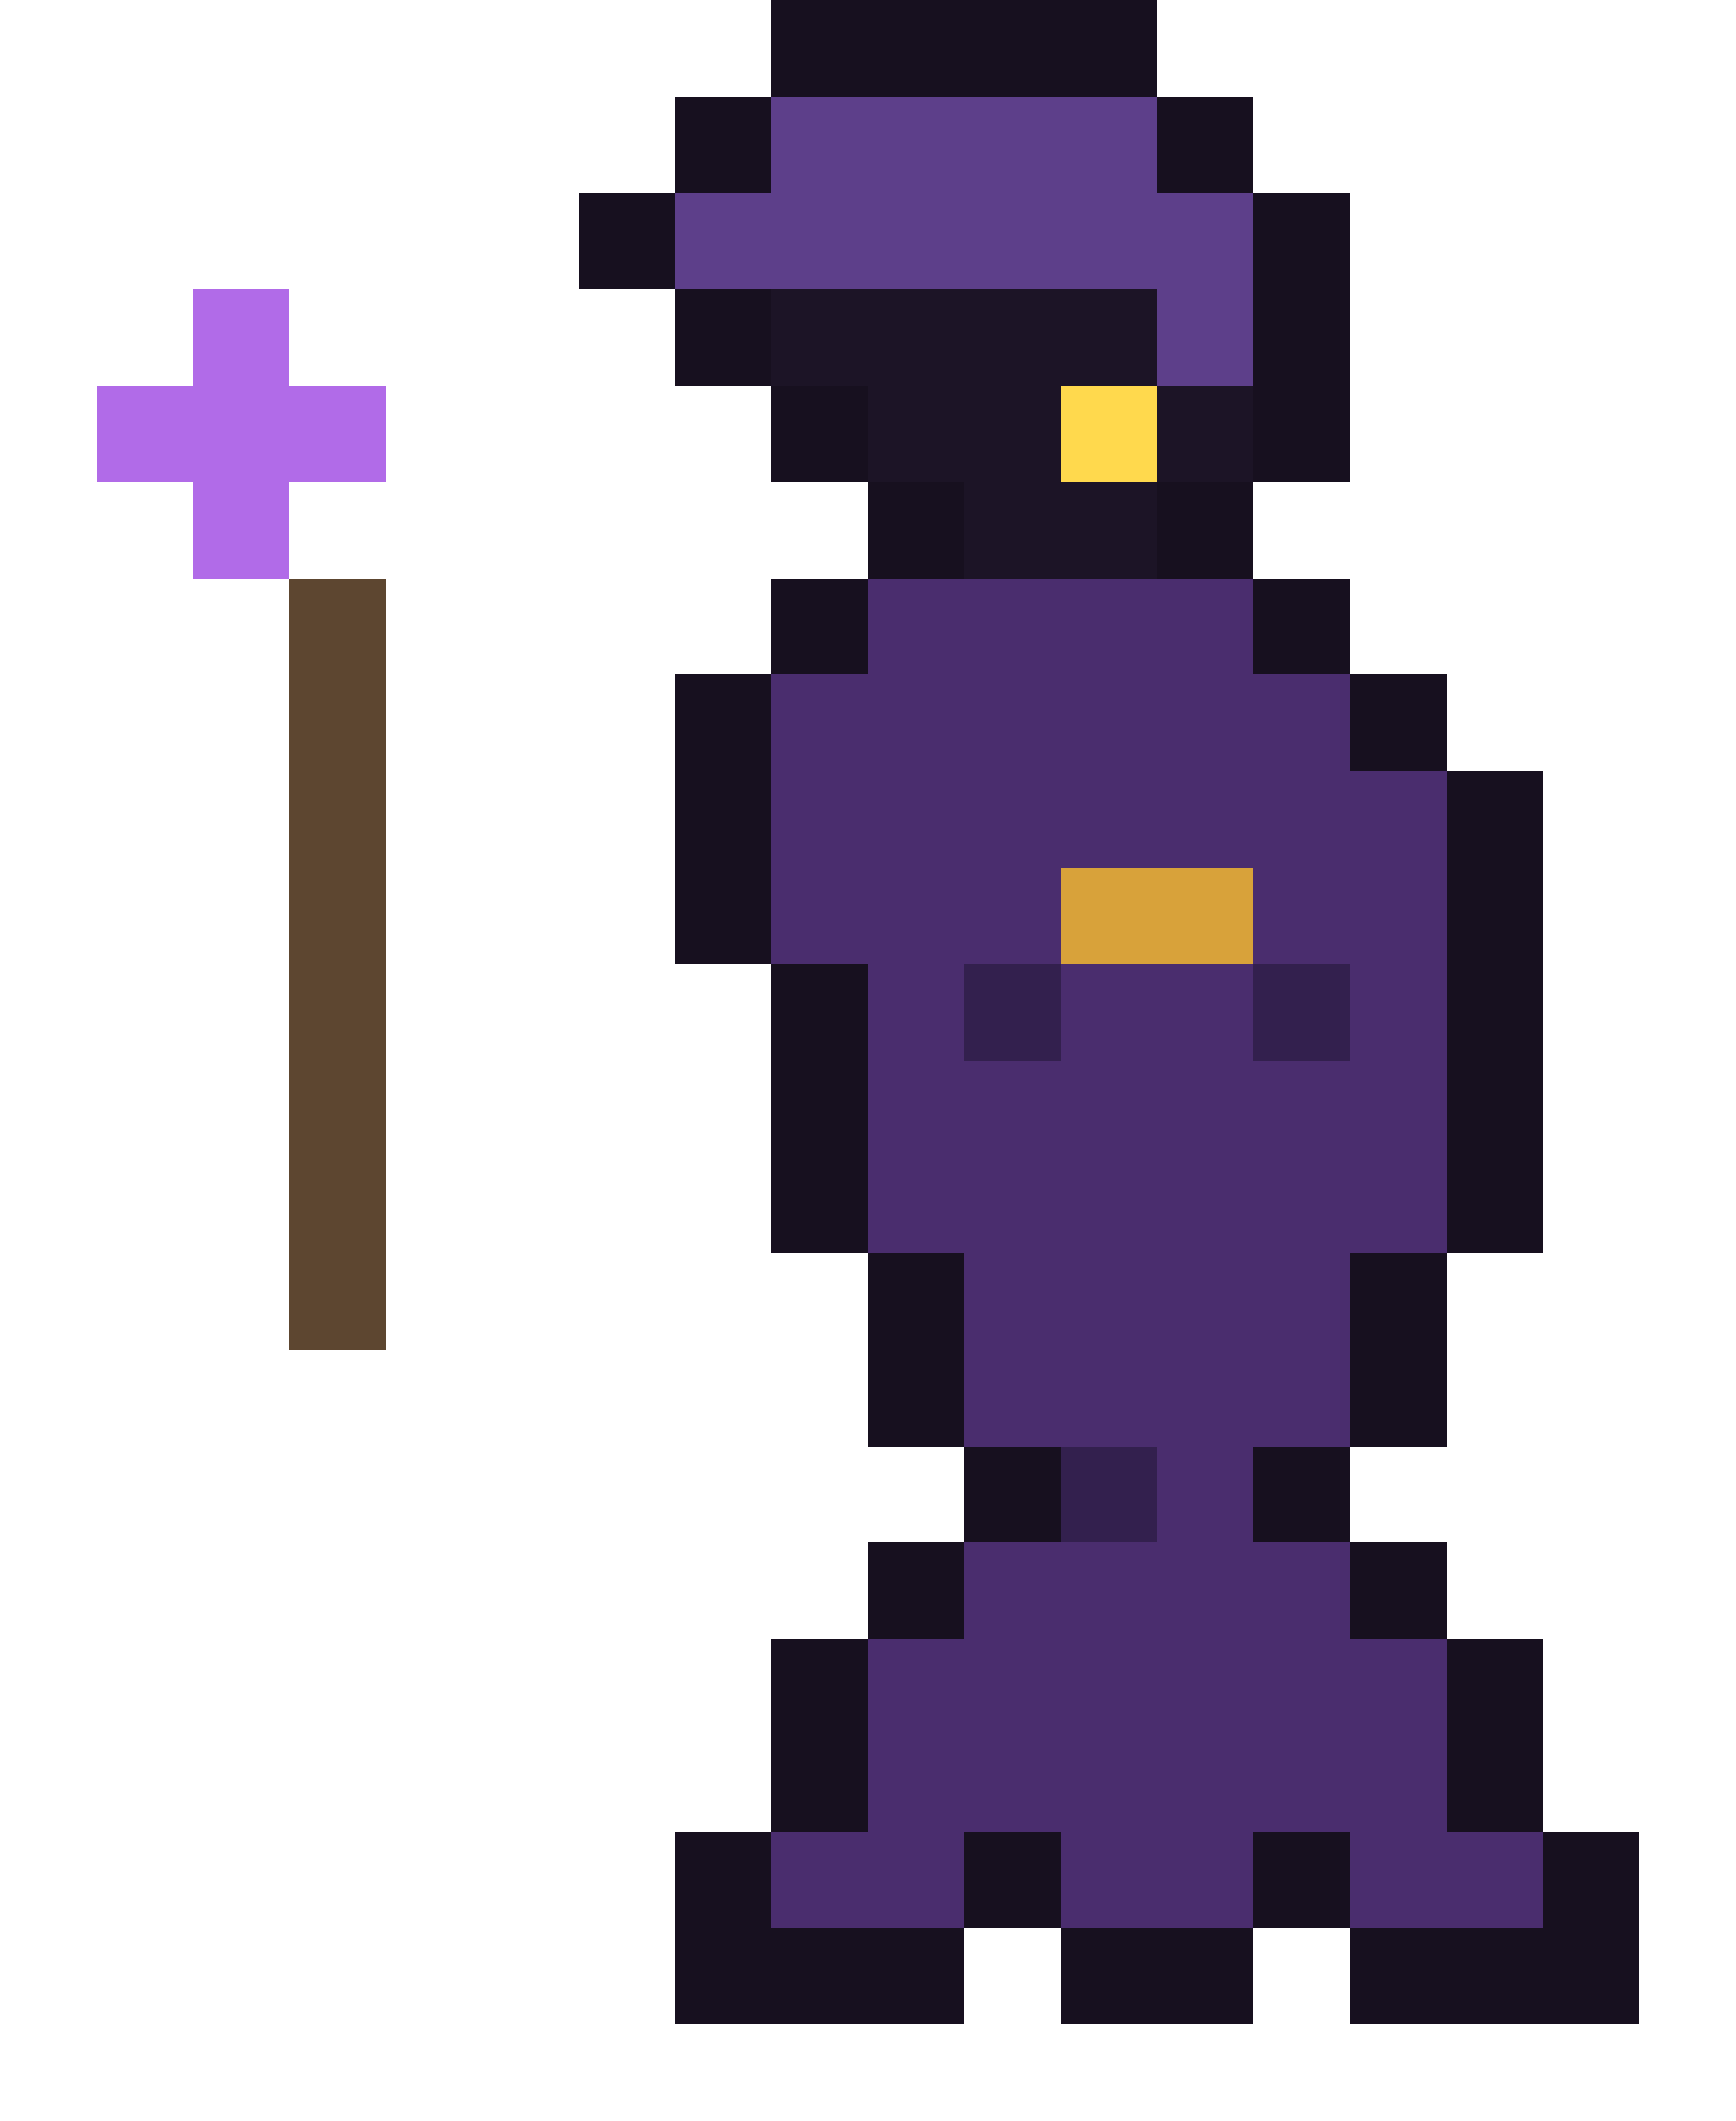
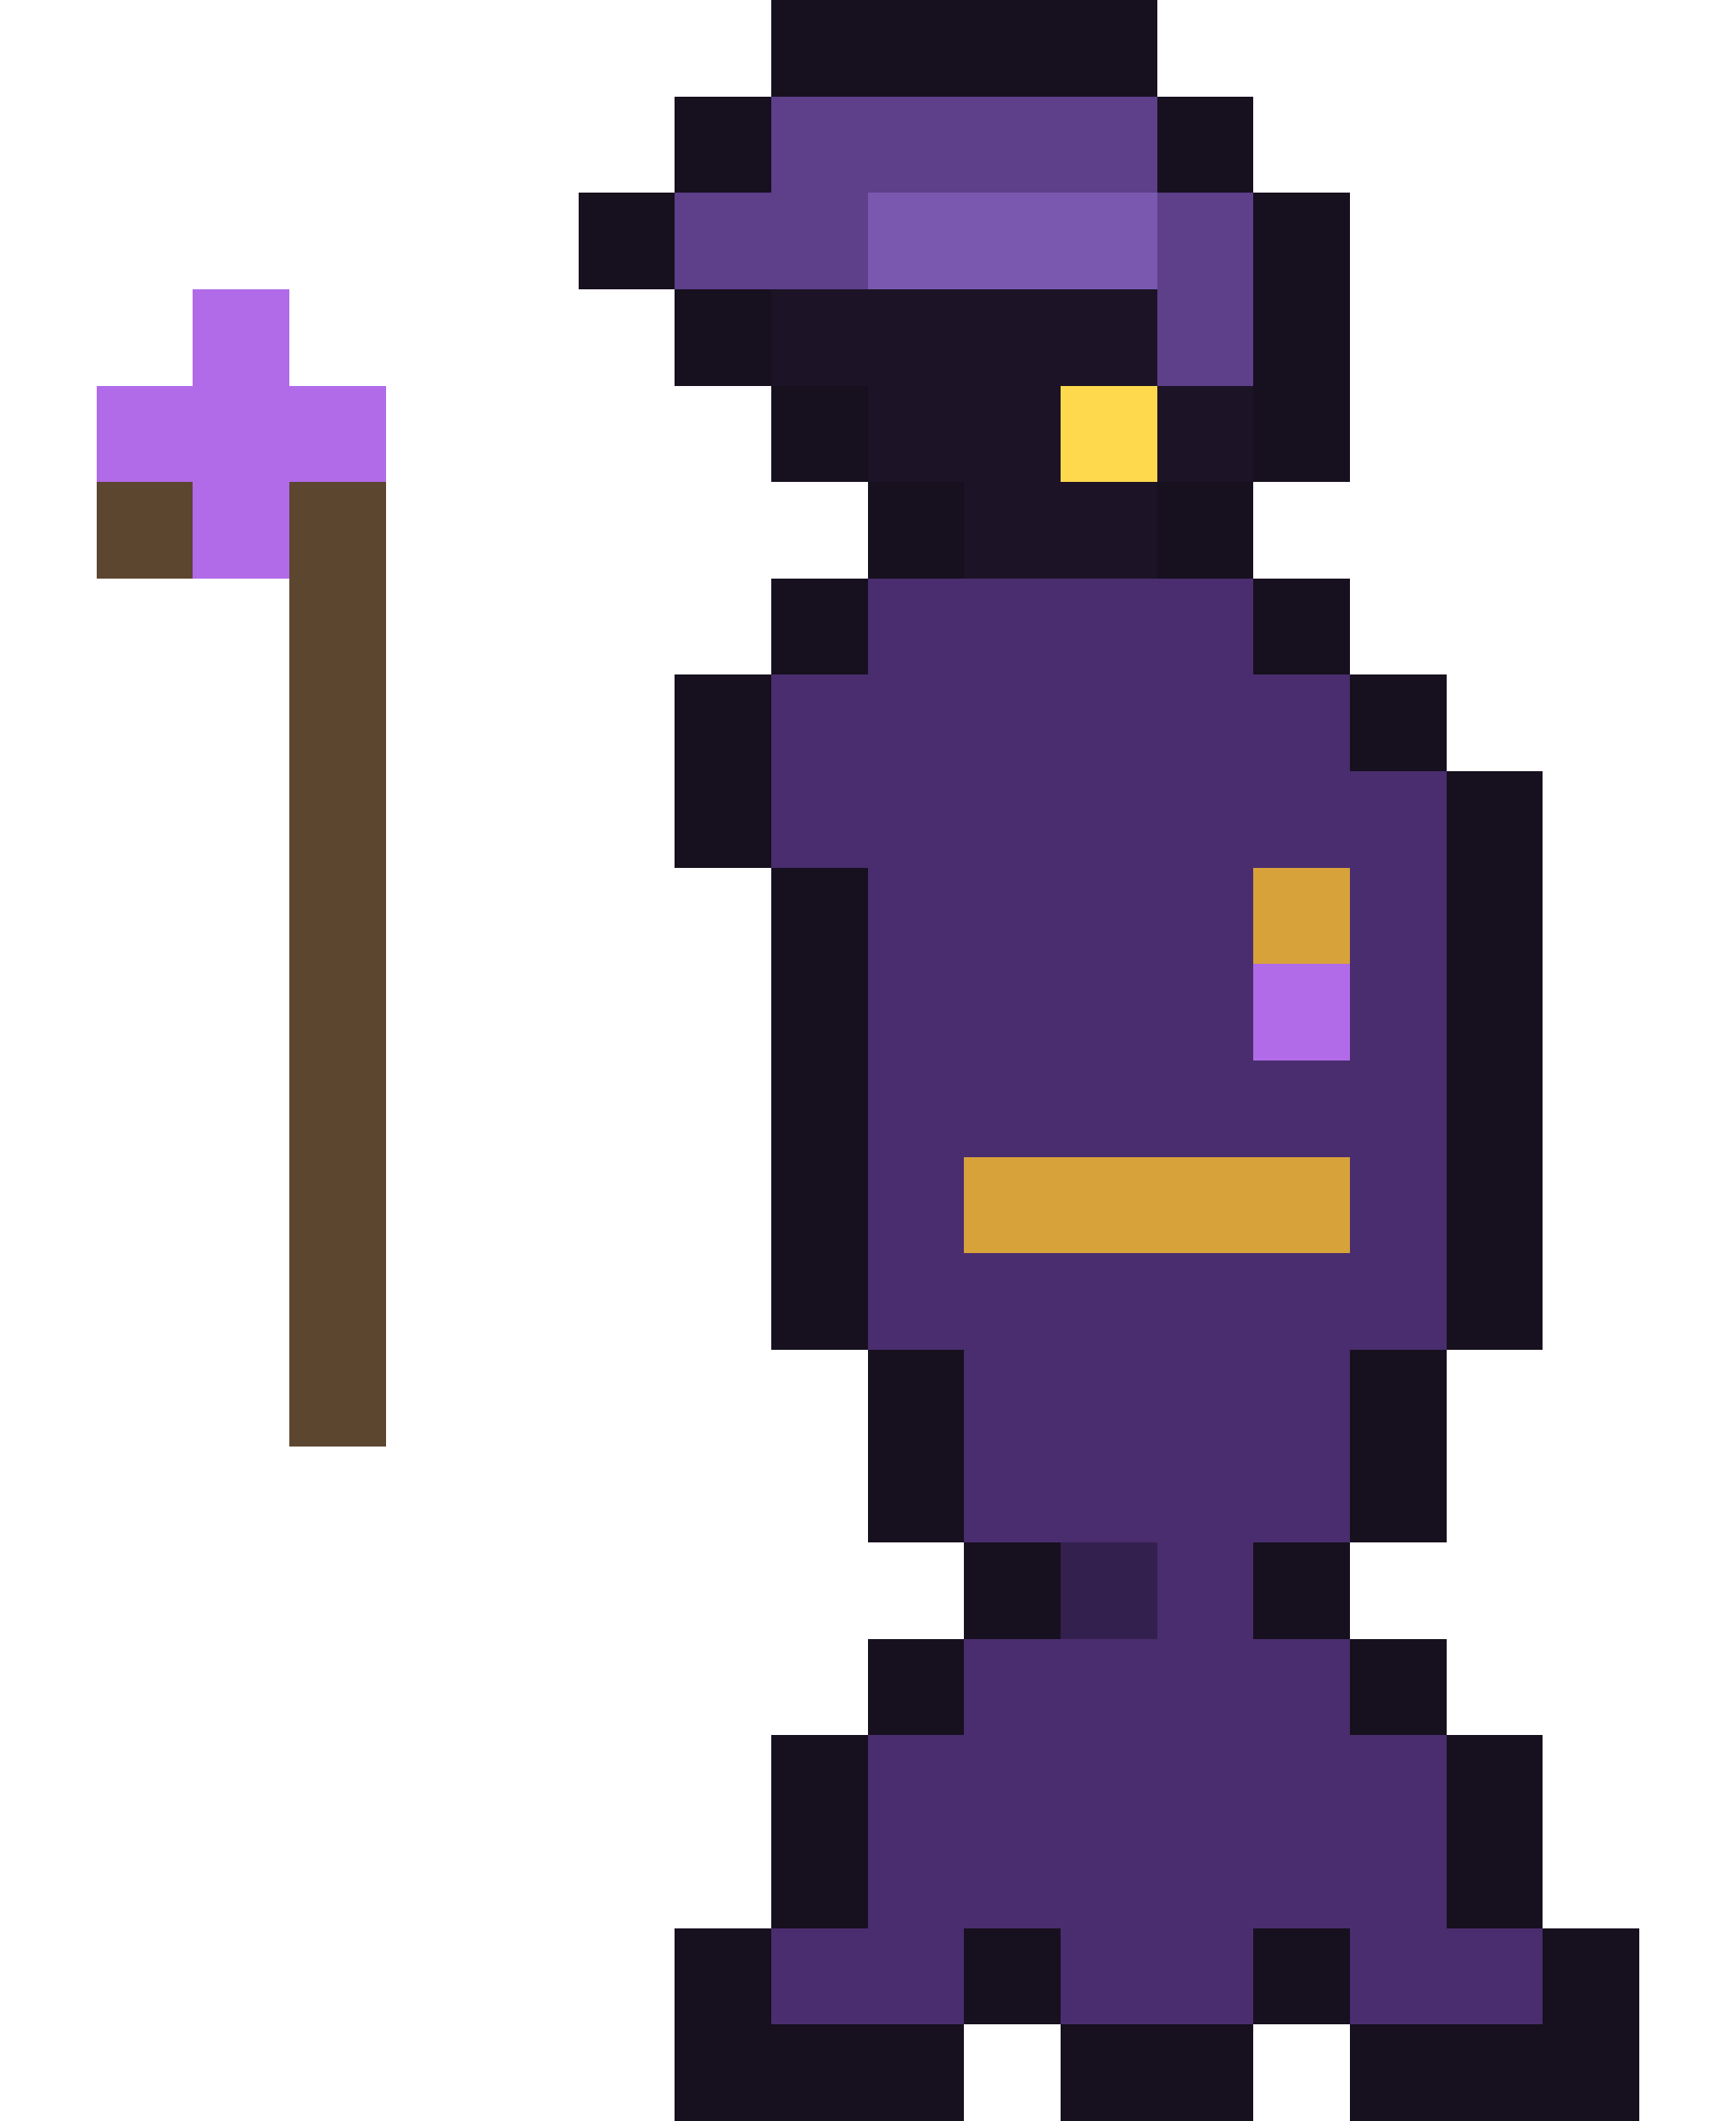
<svg xmlns="http://www.w3.org/2000/svg" width="18" height="22" viewBox="0 0 18 22" shape-rendering="crispEdges">
  <rect x="8" y="0" width="4" height="1" fill="#17101f" />
  <rect x="7" y="1" width="1" height="1" fill="#17101f" />
  <rect x="8" y="1" width="4" height="1" fill="#5d3f8a" />
  <rect x="12" y="1" width="1" height="1" fill="#17101f" />
  <rect x="6" y="2" width="1" height="1" fill="#17101f" />
-   <rect x="7" y="2" width="6" height="1" fill="#5d3f8a" />
+   <rect x="7" y="2" width="2" height="1" fill="#5d3f8a" />
+   <rect x="9" y="2" width="3" height="1" fill="#7a58b0" />
+   <rect x="12" y="2" width="1" height="1" fill="#5d3f8a" />
  <rect x="13" y="2" width="1" height="1" fill="#17101f" />
  <rect x="2" y="3" width="1" height="1" fill="#b16be8" />
  <rect x="7" y="3" width="1" height="1" fill="#17101f" />
  <rect x="8" y="3" width="4" height="1" fill="#1c1426" />
  <rect x="12" y="3" width="1" height="1" fill="#5d3f8a" />
  <rect x="13" y="3" width="1" height="1" fill="#17101f" />
  <rect x="1" y="4" width="3" height="1" fill="#b16be8" />
  <rect x="8" y="4" width="1" height="1" fill="#17101f" />
  <rect x="9" y="4" width="2" height="1" fill="#1c1426" />
  <rect x="11" y="4" width="1" height="1" fill="#ffd94d" />
  <rect x="12" y="4" width="1" height="1" fill="#1c1426" />
  <rect x="13" y="4" width="1" height="1" fill="#17101f" />
+   <rect x="1" y="5" width="1" height="1" fill="#5d4630" />
  <rect x="2" y="5" width="1" height="1" fill="#b16be8" />
+   <rect x="3" y="5" width="1" height="1" fill="#5d4630" />
  <rect x="9" y="5" width="1" height="1" fill="#17101f" />
  <rect x="10" y="5" width="2" height="1" fill="#1c1426" />
  <rect x="12" y="5" width="1" height="1" fill="#17101f" />
  <rect x="3" y="6" width="1" height="1" fill="#5d4630" />
  <rect x="8" y="6" width="1" height="1" fill="#17101f" />
  <rect x="9" y="6" width="4" height="1" fill="#4a2d6e" />
  <rect x="13" y="6" width="1" height="1" fill="#17101f" />
  <rect x="3" y="7" width="1" height="1" fill="#5d4630" />
  <rect x="7" y="7" width="1" height="1" fill="#17101f" />
  <rect x="8" y="7" width="6" height="1" fill="#4a2d6e" />
  <rect x="14" y="7" width="1" height="1" fill="#17101f" />
  <rect x="3" y="8" width="1" height="1" fill="#5d4630" />
  <rect x="7" y="8" width="1" height="1" fill="#17101f" />
  <rect x="8" y="8" width="7" height="1" fill="#4a2d6e" />
  <rect x="15" y="8" width="1" height="1" fill="#17101f" />
  <rect x="3" y="9" width="1" height="1" fill="#5d4630" />
-   <rect x="7" y="9" width="1" height="1" fill="#17101f" />
-   <rect x="8" y="9" width="3" height="1" fill="#4a2d6e" />
-   <rect x="11" y="9" width="2" height="1" fill="#d8a23a" />
-   <rect x="13" y="9" width="2" height="1" fill="#4a2d6e" />
+   <rect x="8" y="9" width="1" height="1" fill="#17101f" />
+   <rect x="9" y="9" width="4" height="1" fill="#4a2d6e" />
+   <rect x="13" y="9" width="1" height="1" fill="#d8a23a" />
+   <rect x="14" y="9" width="1" height="1" fill="#4a2d6e" />
  <rect x="15" y="9" width="1" height="1" fill="#17101f" />
  <rect x="3" y="10" width="1" height="1" fill="#5d4630" />
  <rect x="8" y="10" width="1" height="1" fill="#17101f" />
-   <rect x="9" y="10" width="1" height="1" fill="#4a2d6e" />
-   <rect x="10" y="10" width="1" height="1" fill="#33204e" />
-   <rect x="11" y="10" width="2" height="1" fill="#4a2d6e" />
-   <rect x="13" y="10" width="1" height="1" fill="#33204e" />
+   <rect x="9" y="10" width="4" height="1" fill="#4a2d6e" />
+   <rect x="13" y="10" width="1" height="1" fill="#b16be8" />
  <rect x="14" y="10" width="1" height="1" fill="#4a2d6e" />
  <rect x="15" y="10" width="1" height="1" fill="#17101f" />
  <rect x="3" y="11" width="1" height="1" fill="#5d4630" />
  <rect x="8" y="11" width="1" height="1" fill="#17101f" />
  <rect x="9" y="11" width="6" height="1" fill="#4a2d6e" />
  <rect x="15" y="11" width="1" height="1" fill="#17101f" />
  <rect x="3" y="12" width="1" height="1" fill="#5d4630" />
  <rect x="8" y="12" width="1" height="1" fill="#17101f" />
-   <rect x="9" y="12" width="6" height="1" fill="#4a2d6e" />
+   <rect x="9" y="12" width="1" height="1" fill="#4a2d6e" />
+   <rect x="10" y="12" width="4" height="1" fill="#d8a23a" />
+   <rect x="14" y="12" width="1" height="1" fill="#4a2d6e" />
  <rect x="15" y="12" width="1" height="1" fill="#17101f" />
  <rect x="3" y="13" width="1" height="1" fill="#5d4630" />
-   <rect x="9" y="13" width="1" height="1" fill="#17101f" />
-   <rect x="10" y="13" width="4" height="1" fill="#4a2d6e" />
-   <rect x="14" y="13" width="1" height="1" fill="#17101f" />
+   <rect x="8" y="13" width="1" height="1" fill="#17101f" />
+   <rect x="9" y="13" width="6" height="1" fill="#4a2d6e" />
+   <rect x="15" y="13" width="1" height="1" fill="#17101f" />
+   <rect x="3" y="14" width="1" height="1" fill="#5d4630" />
  <rect x="9" y="14" width="1" height="1" fill="#17101f" />
  <rect x="10" y="14" width="4" height="1" fill="#4a2d6e" />
  <rect x="14" y="14" width="1" height="1" fill="#17101f" />
-   <rect x="10" y="15" width="1" height="1" fill="#17101f" />
-   <rect x="11" y="15" width="1" height="1" fill="#33204e" />
-   <rect x="12" y="15" width="1" height="1" fill="#4a2d6e" />
-   <rect x="13" y="15" width="1" height="1" fill="#17101f" />
-   <rect x="9" y="16" width="1" height="1" fill="#17101f" />
-   <rect x="10" y="16" width="4" height="1" fill="#4a2d6e" />
-   <rect x="14" y="16" width="1" height="1" fill="#17101f" />
-   <rect x="8" y="17" width="1" height="1" fill="#17101f" />
-   <rect x="9" y="17" width="6" height="1" fill="#4a2d6e" />
-   <rect x="15" y="17" width="1" height="1" fill="#17101f" />
+   <rect x="9" y="15" width="1" height="1" fill="#17101f" />
+   <rect x="10" y="15" width="4" height="1" fill="#4a2d6e" />
+   <rect x="14" y="15" width="1" height="1" fill="#17101f" />
+   <rect x="10" y="16" width="1" height="1" fill="#17101f" />
+   <rect x="11" y="16" width="1" height="1" fill="#33204e" />
+   <rect x="12" y="16" width="1" height="1" fill="#4a2d6e" />
+   <rect x="13" y="16" width="1" height="1" fill="#17101f" />
+   <rect x="9" y="17" width="1" height="1" fill="#17101f" />
+   <rect x="10" y="17" width="4" height="1" fill="#4a2d6e" />
+   <rect x="14" y="17" width="1" height="1" fill="#17101f" />
  <rect x="8" y="18" width="1" height="1" fill="#17101f" />
  <rect x="9" y="18" width="6" height="1" fill="#4a2d6e" />
  <rect x="15" y="18" width="1" height="1" fill="#17101f" />
-   <rect x="7" y="19" width="1" height="1" fill="#17101f" />
-   <rect x="8" y="19" width="2" height="1" fill="#4a2d6e" />
-   <rect x="10" y="19" width="1" height="1" fill="#17101f" />
-   <rect x="11" y="19" width="2" height="1" fill="#4a2d6e" />
-   <rect x="13" y="19" width="1" height="1" fill="#17101f" />
-   <rect x="14" y="19" width="2" height="1" fill="#4a2d6e" />
-   <rect x="16" y="19" width="1" height="1" fill="#17101f" />
-   <rect x="7" y="20" width="3" height="1" fill="#17101f" />
-   <rect x="11" y="20" width="2" height="1" fill="#17101f" />
-   <rect x="14" y="20" width="3" height="1" fill="#17101f" />
+   <rect x="8" y="19" width="1" height="1" fill="#17101f" />
+   <rect x="9" y="19" width="6" height="1" fill="#4a2d6e" />
+   <rect x="15" y="19" width="1" height="1" fill="#17101f" />
+   <rect x="7" y="20" width="1" height="1" fill="#17101f" />
+   <rect x="8" y="20" width="2" height="1" fill="#4a2d6e" />
+   <rect x="10" y="20" width="1" height="1" fill="#17101f" />
+   <rect x="11" y="20" width="2" height="1" fill="#4a2d6e" />
+   <rect x="13" y="20" width="1" height="1" fill="#17101f" />
+   <rect x="14" y="20" width="2" height="1" fill="#4a2d6e" />
+   <rect x="16" y="20" width="1" height="1" fill="#17101f" />
+   <rect x="7" y="21" width="3" height="1" fill="#17101f" />
+   <rect x="11" y="21" width="2" height="1" fill="#17101f" />
+   <rect x="14" y="21" width="3" height="1" fill="#17101f" />
</svg>
